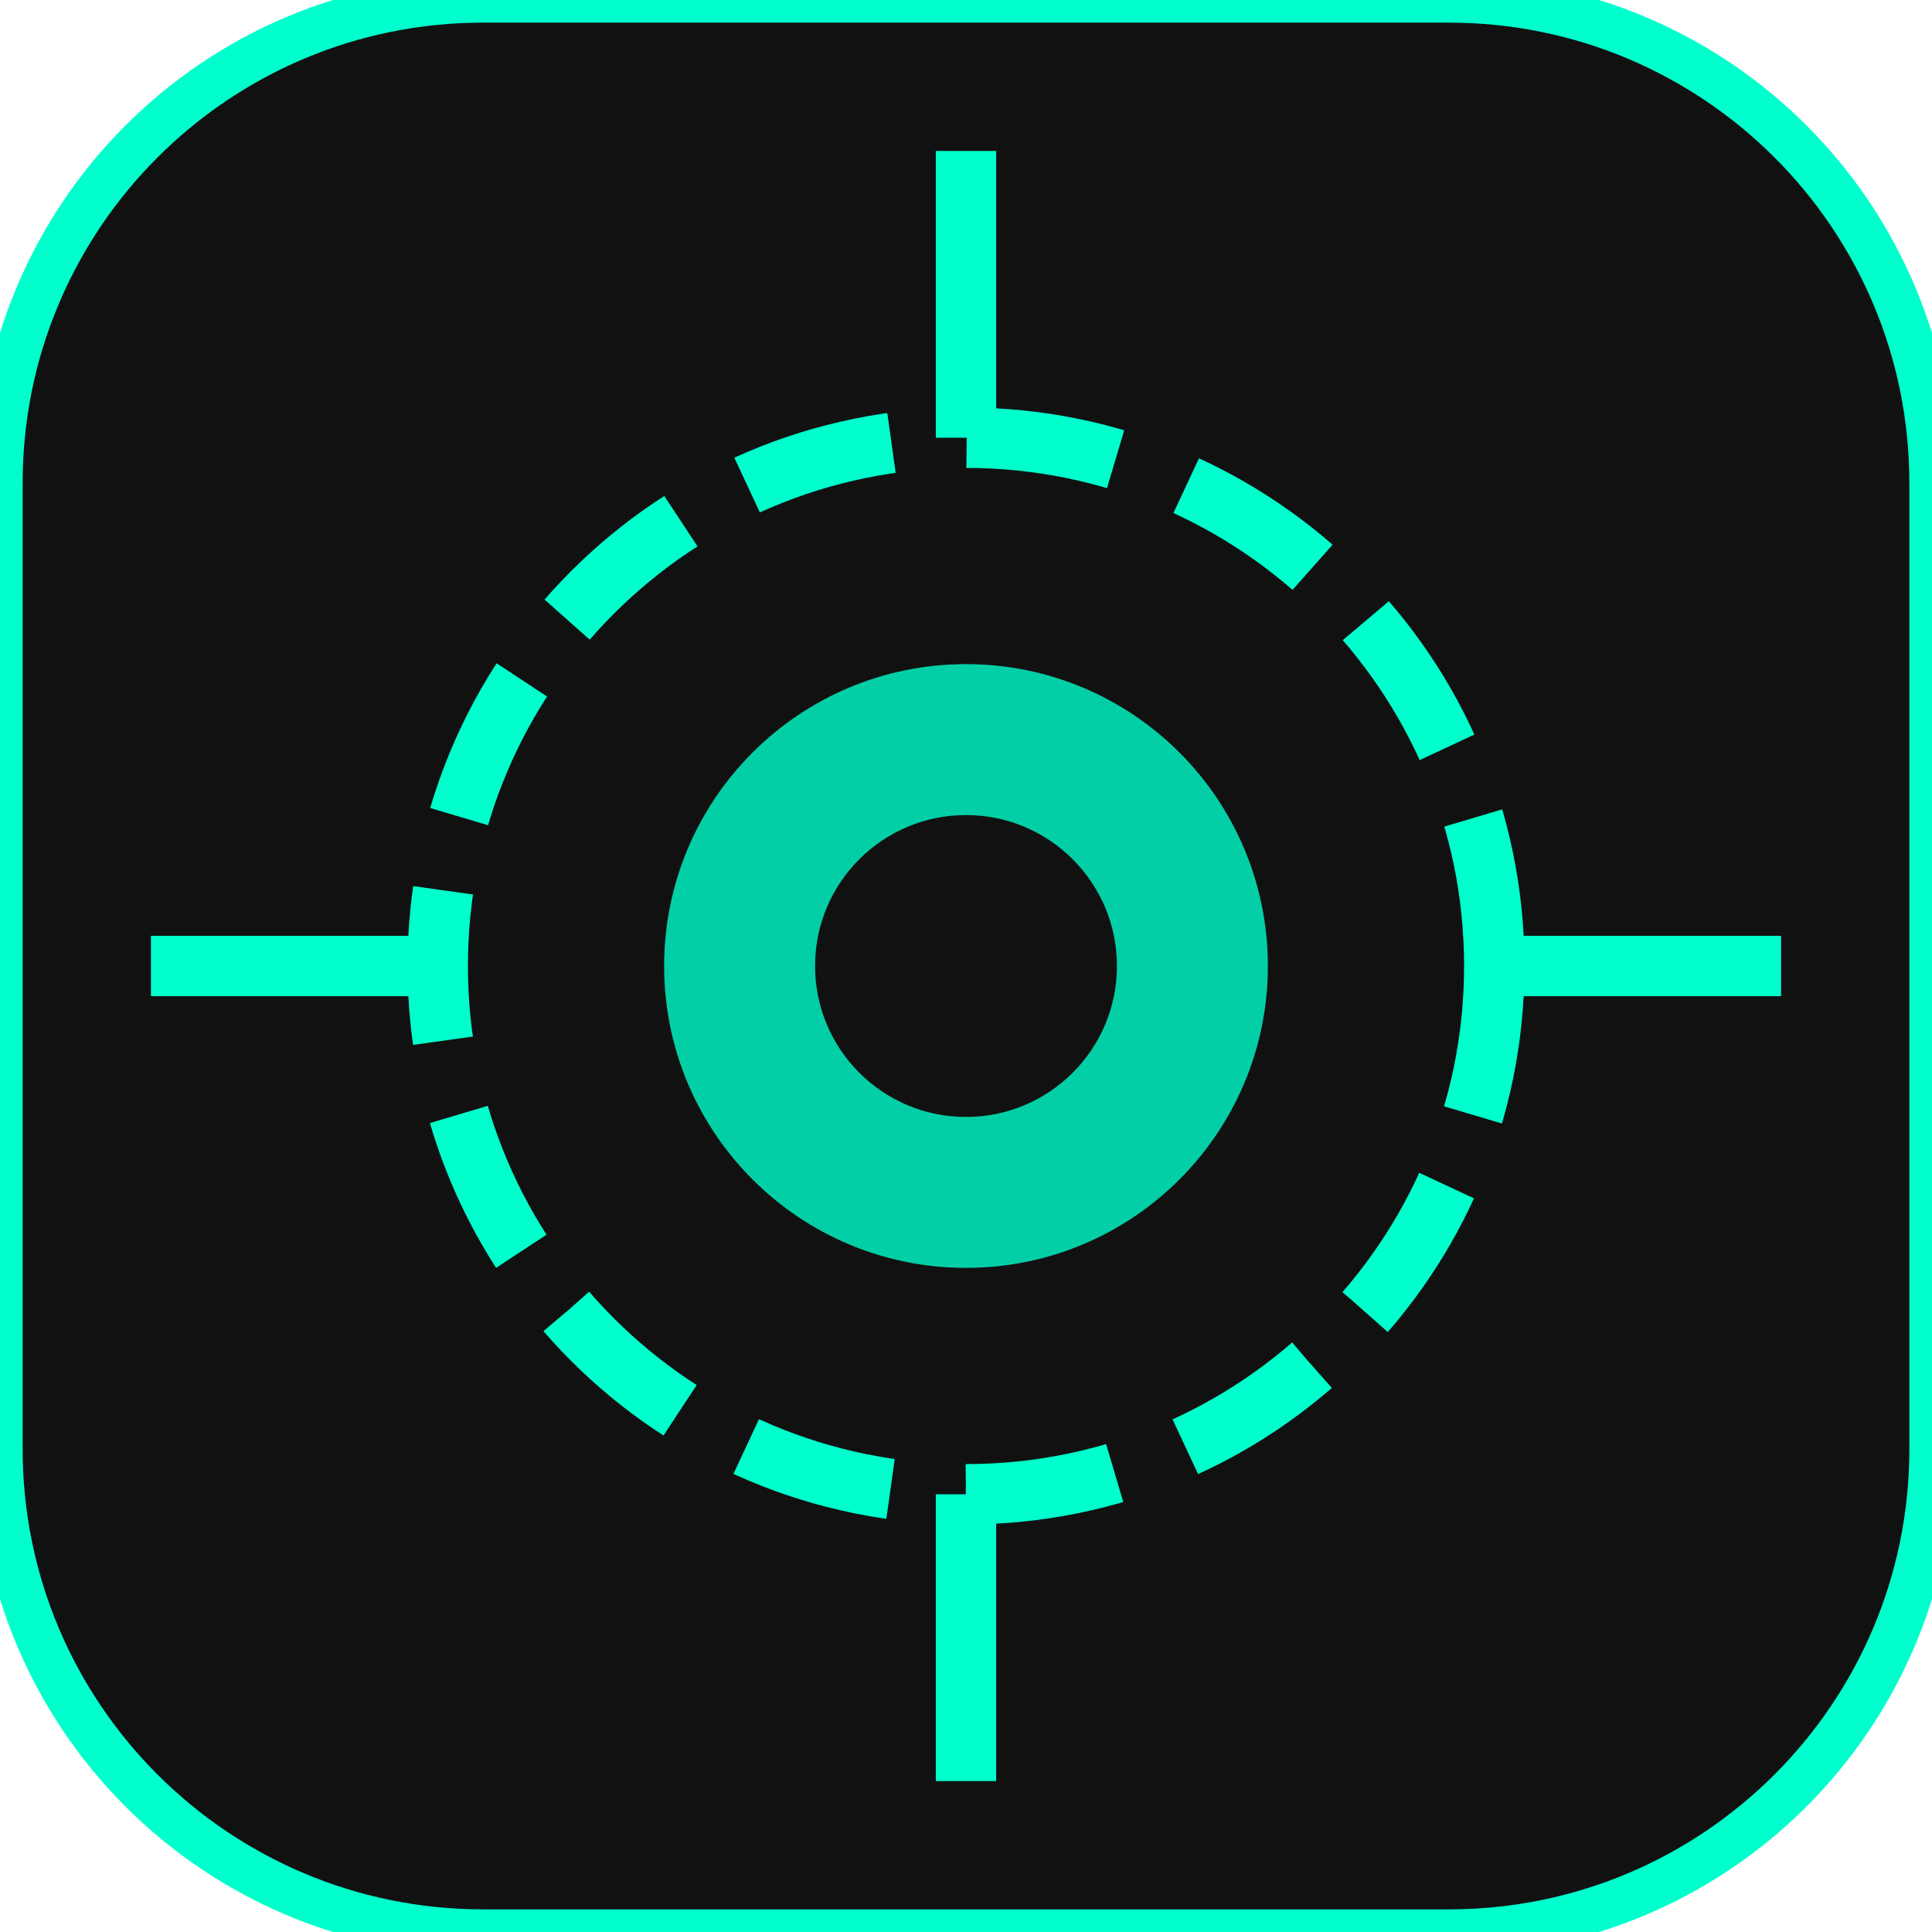
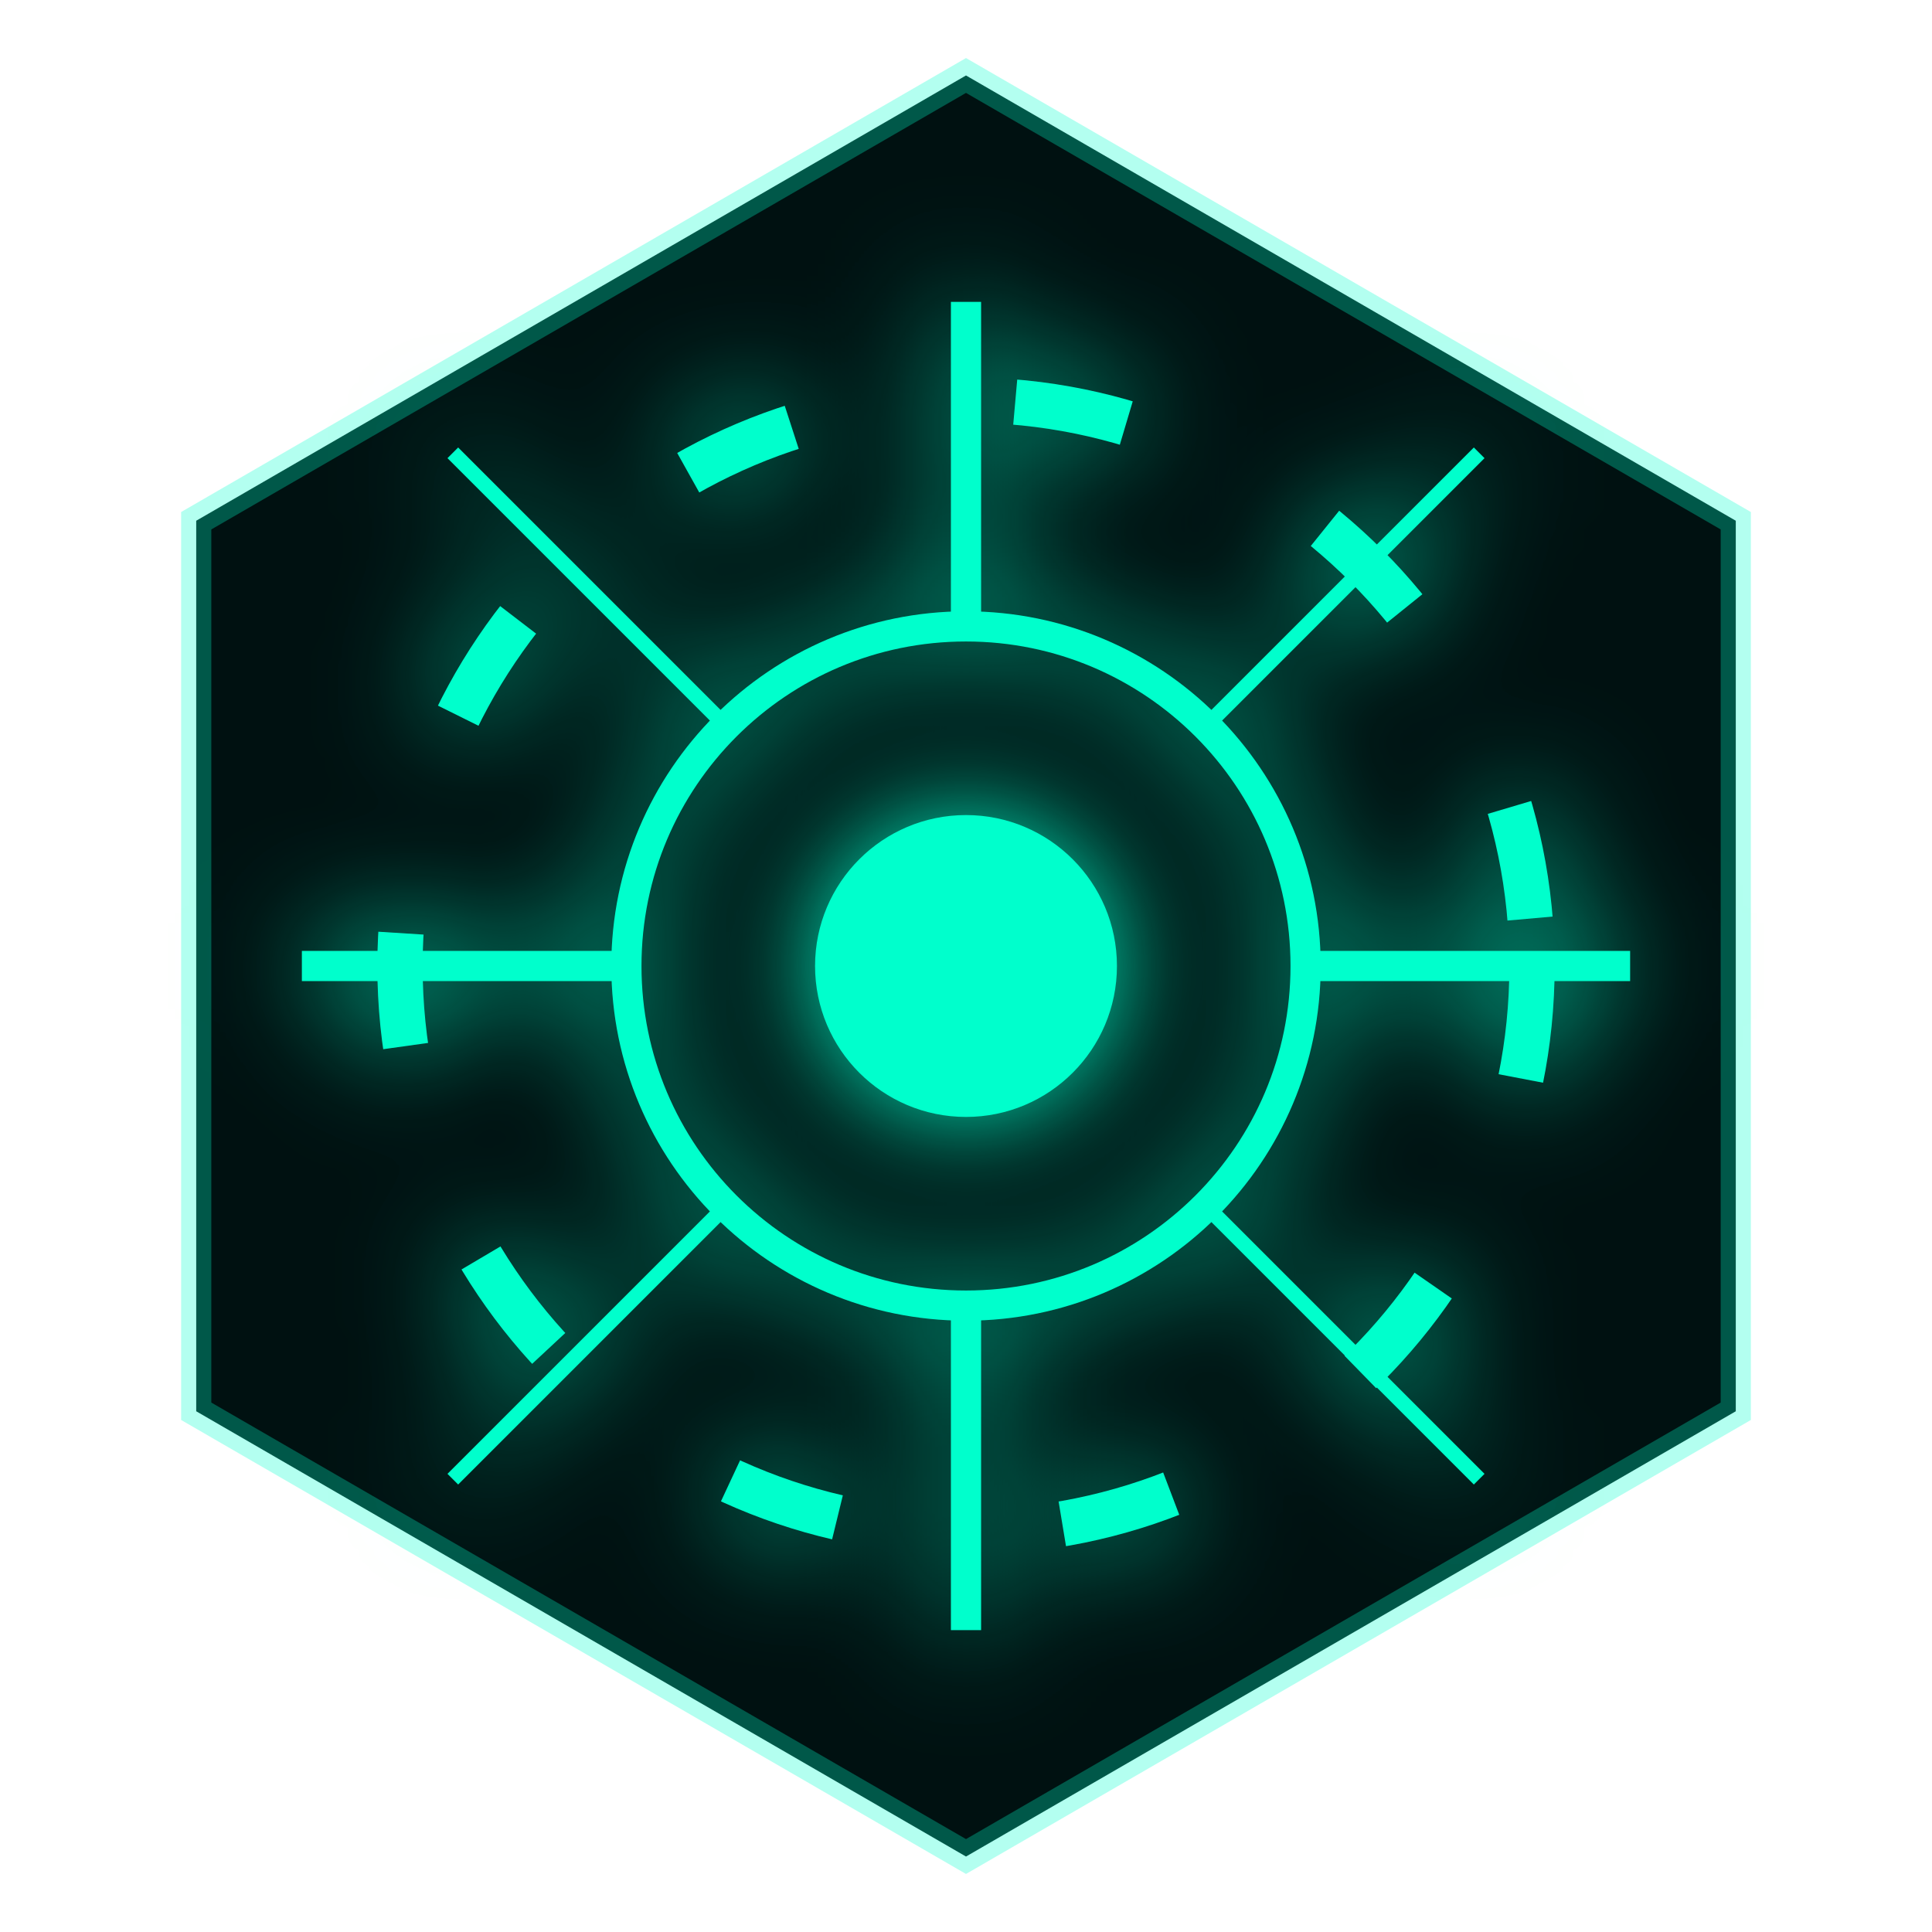
<svg xmlns="http://www.w3.org/2000/svg" viewBox="0 0 256 256">
-   <rect width="256" height="256" rx="64" fill="#111" stroke="#0fc" stroke-width="6" />
-   <circle cx="128" cy="128" r="70" fill="none" stroke="#0fc" stroke-width="8" stroke-dasharray="20 10" />
-   <circle cx="128" cy="128" r="40" fill="#0fc" opacity="0.8" />
-   <path d="M128 58 L128 20 M128 198 L128 236 M58 128 L20 128 M198 128 L236 128" stroke="#0fc" stroke-width="8" />
-   <circle cx="128" cy="128" r="20" fill="#111" />
+   <defs>
+     <filter id="neon" x="-50%" y="-50%" width="200%" height="200%">
+       <feGaussianBlur stdDeviation="8" result="coloredBlur" />
+       <feMerge>
+         <feMergeNode in="coloredBlur" />
+         <feMergeNode in="SourceGraphic" />
+       </feMerge>
+     </filter>
+   </defs>
+   <path d="M128 10 L230 69 L230 187 L128 246 L26 187 L26 69 Z" fill="#001111" stroke="#0fc" stroke-width="4" stroke-opacity="0.3" />
+   <g filter="url(#neon)">
+     <circle cx="128" cy="128" r="75" fill="none" stroke="#0fc" stroke-width="6" stroke-dasharray="15 30" />
+     <circle cx="128" cy="128" r="45" fill="none" stroke="#0fc" stroke-width="4" />
+     <circle cx="128" cy="128" r="20" fill="#0fc" />
+     <path d="M128 83 L128 40 M128 173 L128 216 M83 128 L40 128 M173 128 L216 128" stroke="#0fc" stroke-width="4" />
+     <path d="M96 96 L60 60 M160 160 L196 196 M160 96 L196 60 M96 160 L60 196" stroke="#0fc" stroke-width="2" />
+   </g>
</svg>
